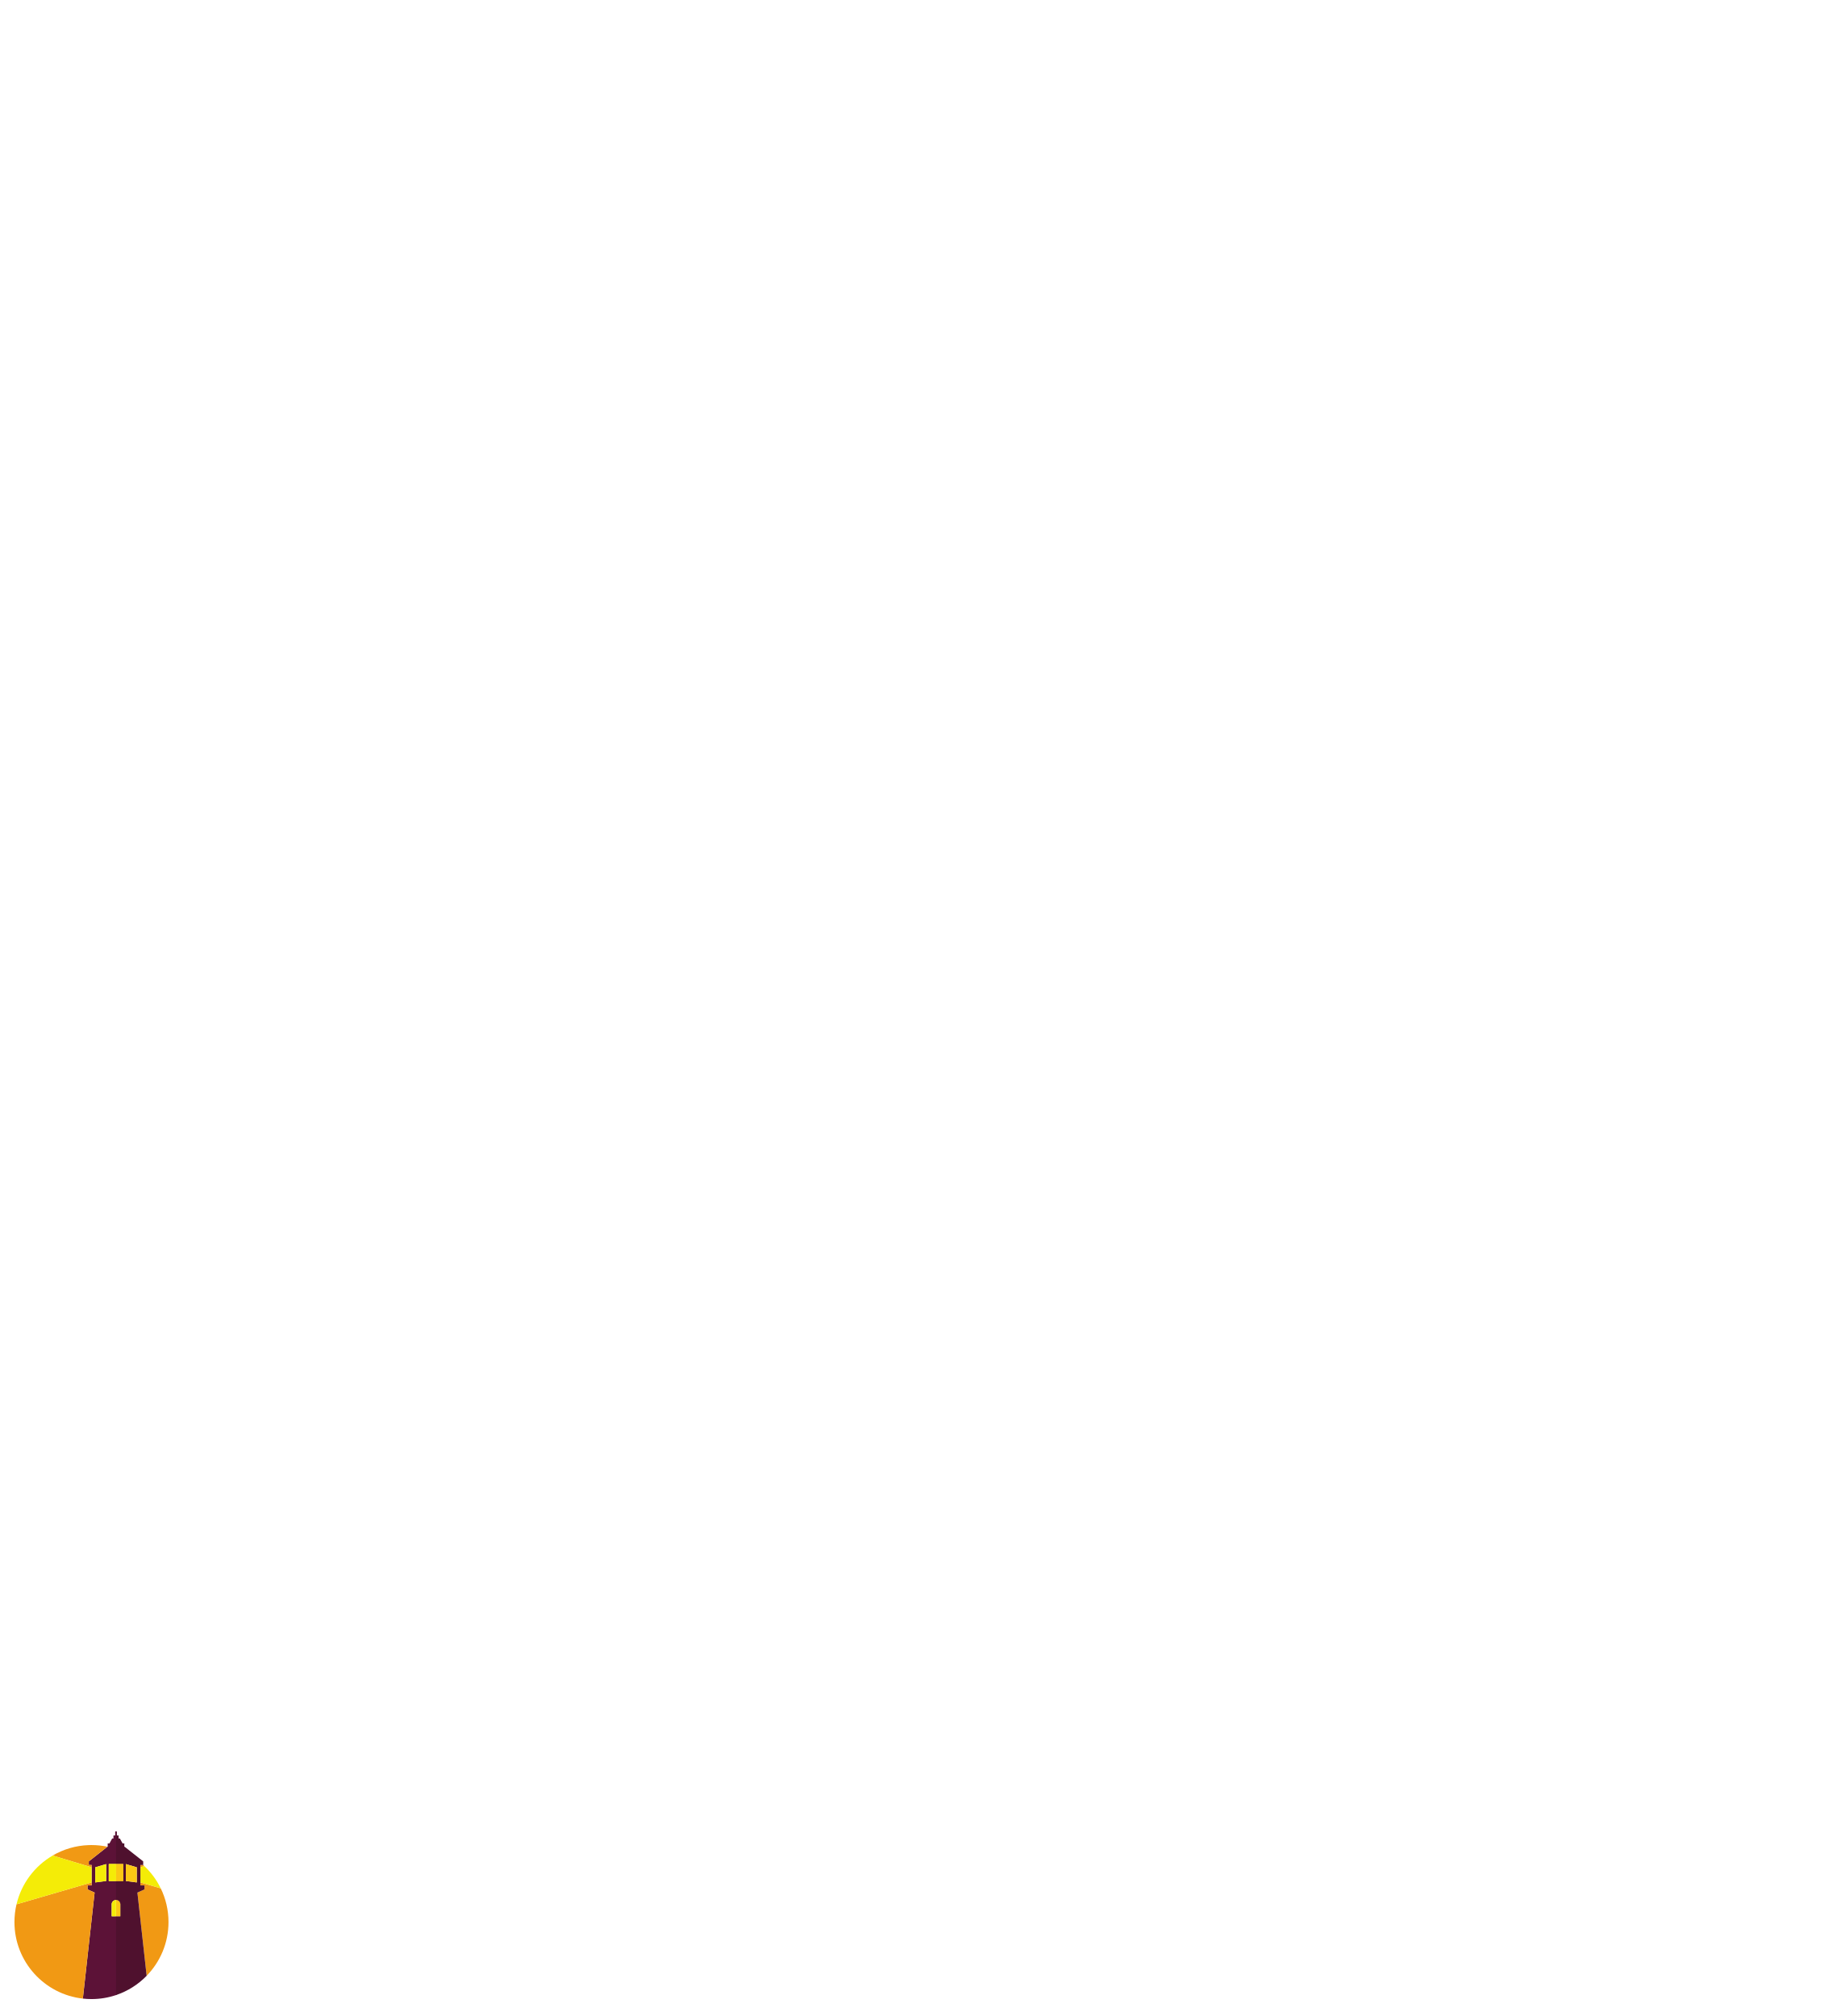
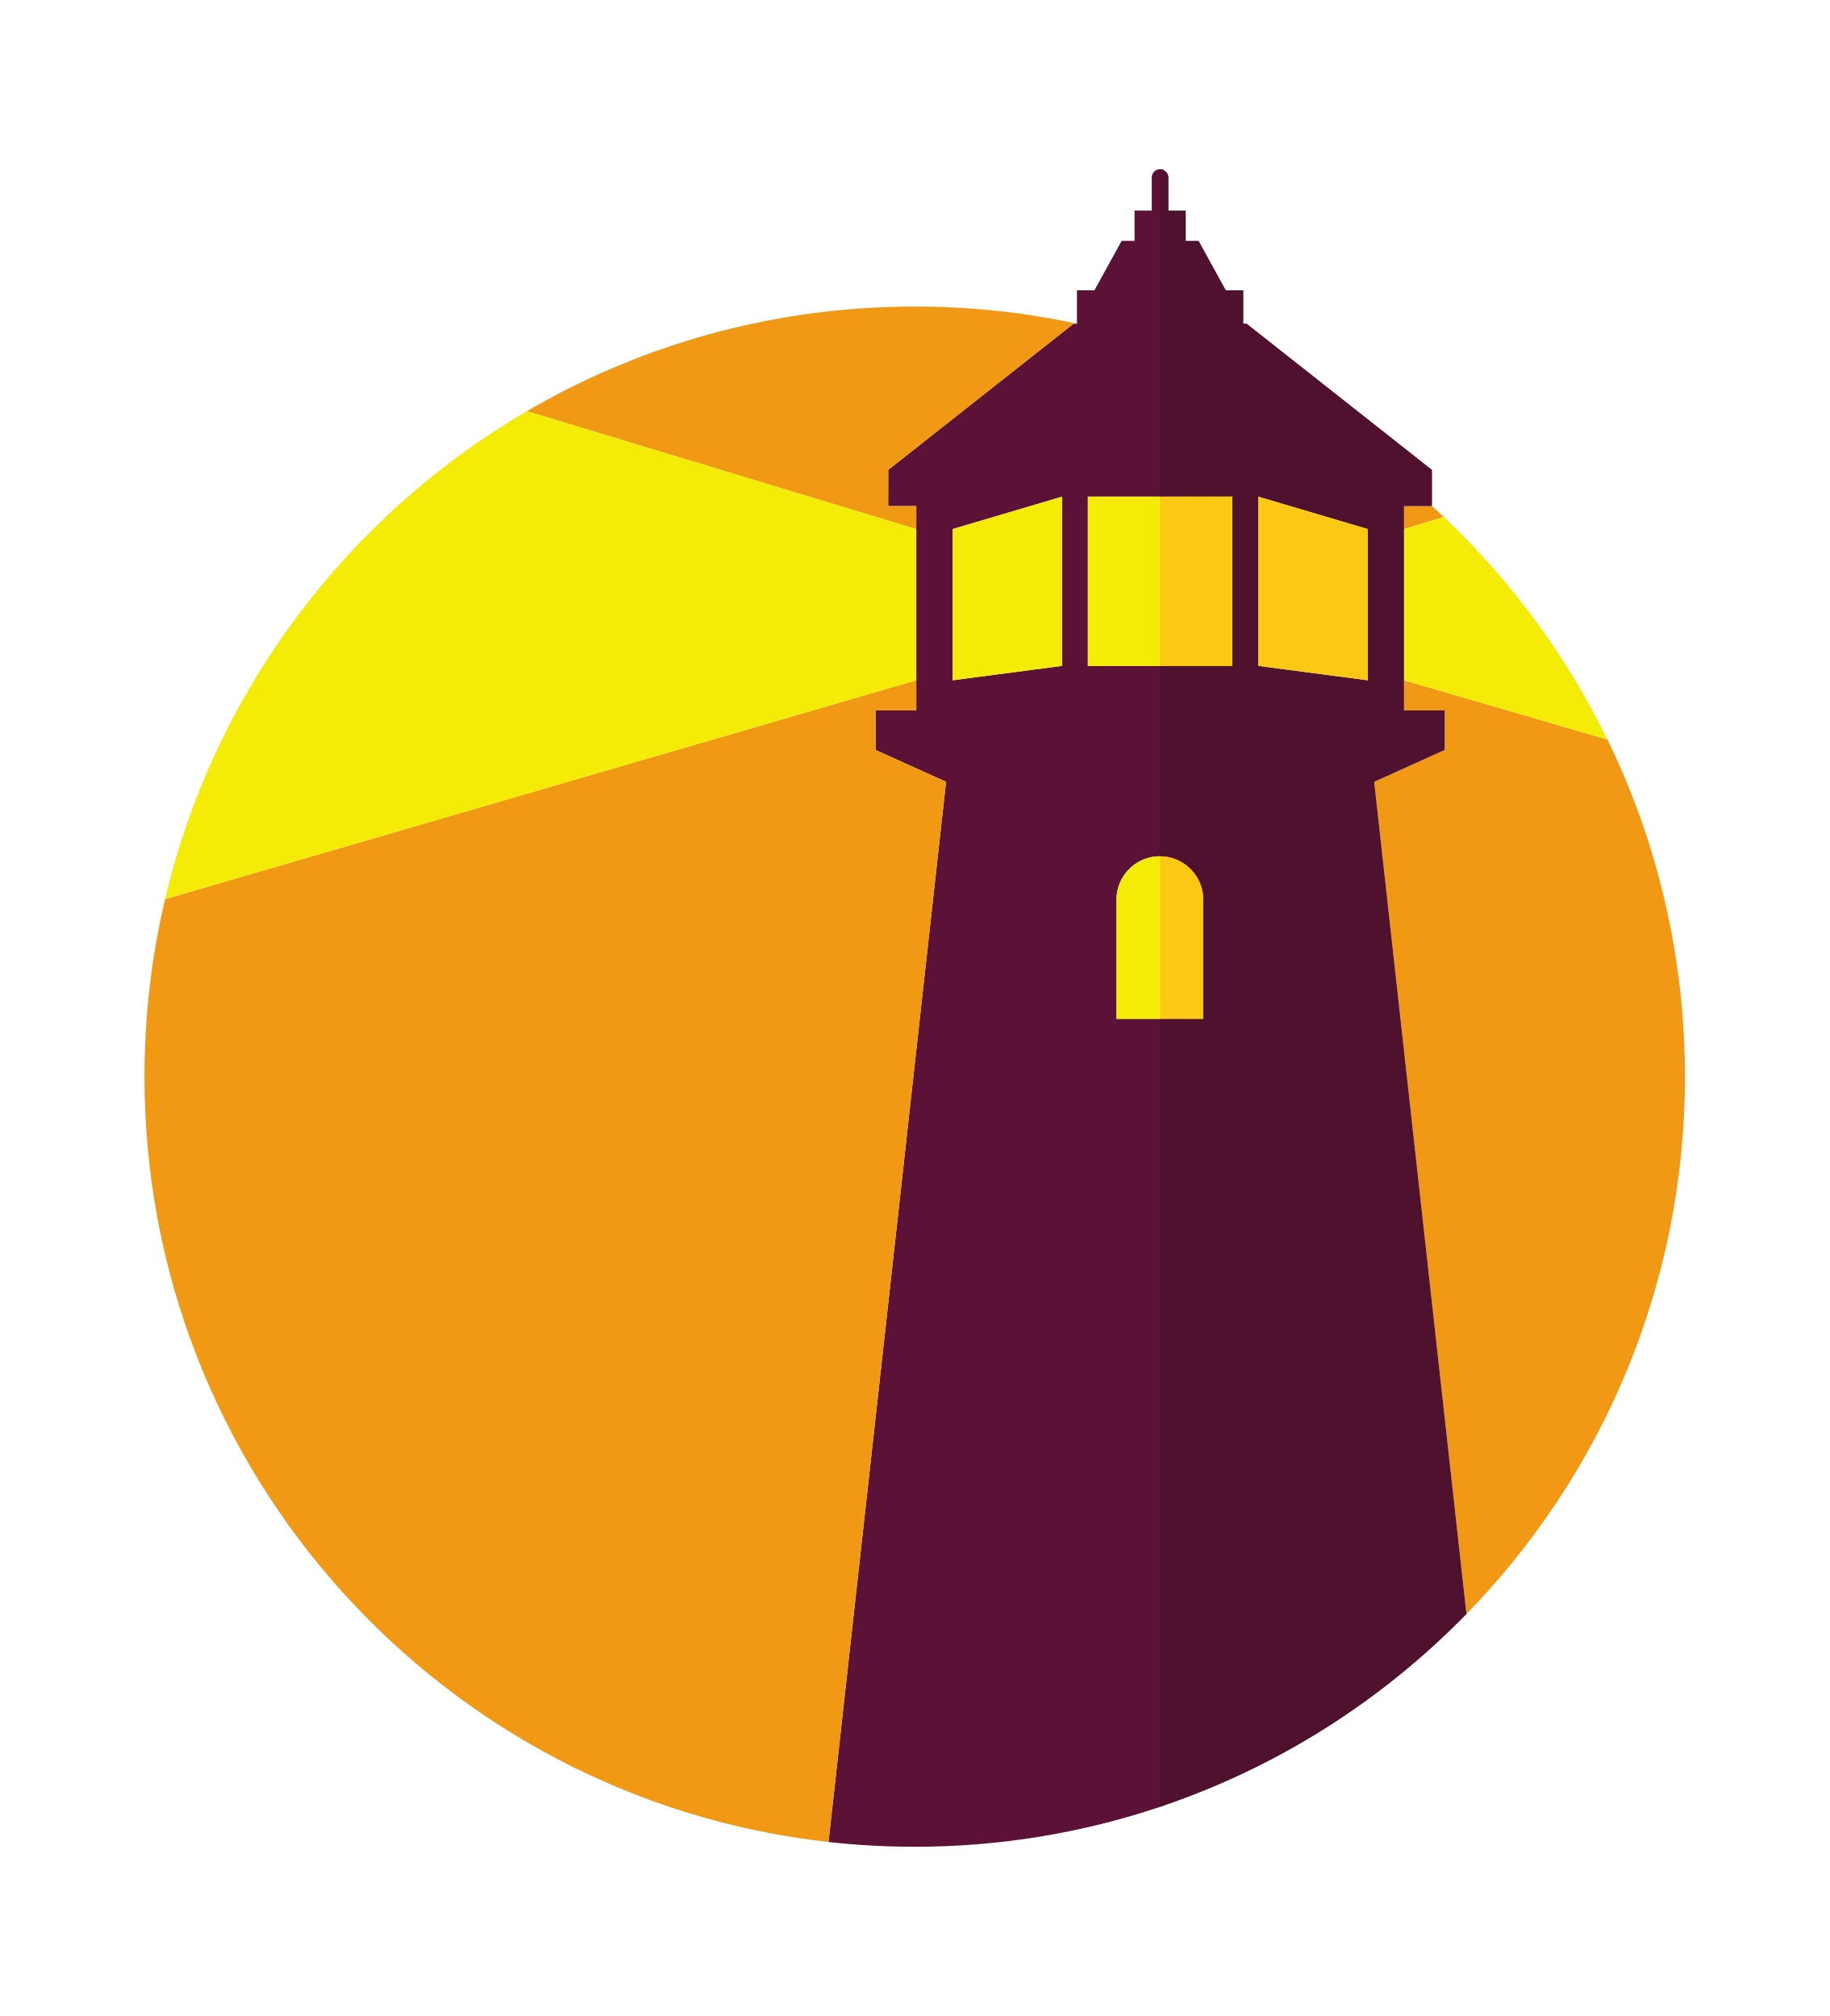
<svg xmlns="http://www.w3.org/2000/svg" version="1.1" id="svg2" xml:space="preserve" width="227.2" height="250.4" viewBox="0 0 227.2 250.4">
  <defs id="defs6" />
  <g id="g10" transform="matrix(1.333333,0,0,-1.333333,0,250.4)">
-     <g id="g12" transform="scale(0.01)">
+     <g id="g12" transform="scale(0.1)">
      <path d="m 1084.2,1415.34 0.02,-157.66 h 63.62 v 157.66 h -63.64" style="fill:#5c1237;fill-opacity:1;fill-rule:nonzero;stroke:none" id="path14" />
      <path d="m 1120.71,928.871 v 111.559 c 0,20.23 -16.06,37.84 -36.49,39.63 l 0.03,-151.189 h 36.46" style="fill:#5c1237;fill-opacity:1;fill-rule:nonzero;stroke:none" id="path16" />
      <path d="M 989.238,1406.08 V 1257.7 l -102.031,-13.4 v 140.84 l 70.731,20.94 31.3,9.26 z m 24.022,-148.4 v 157.66 h 70.94 l -0.03,304.06 c -1.15,0.63 -2.47,0.98 -3.85,0.98 -4.3,0 -7.56,-3.47 -7.56,-7.77 v -30.79 h -16.04 v -28.16 h -11.99 l -25.37,-46.09 h -16.29 v -31.05 h -0.09 -2.97 l -172.686,-136.24 -0.078,-33.73 h 26.184 v -0.47 -20.94 -140.84 -28.04 h -37.922 v -36.9 L 881.184,1149.72 771.68,162.09 c 26.367,-2.93 53.156,-4.442 80.3,-4.442 79.829,0 156.6,13.051 228.34,37.122 1.34,0.441 2.67,0.902 4,1.351 l -0.07,732.75 h -3.84 -0.09 -39.4 -1 v 111.559 c 0,20.5 16.48,38.39 37.31,39.76 0.88,0.1 2.19,0.2 3.09,0.2 0.03,0 0.04,0 0.09,0 0.9,0 2.12,-0.1 3.01,-0.2 0.27,-0.01 0.54,-0.11 0.8,-0.13 v 177.62 h -3.9 -67.06" style="fill:#5c1237;fill-opacity:1;fill-rule:nonzero;stroke:none" id="path18" />
      <path d="m 826.191,1591.98 c -122.031,-4.3 -236.296,-39.1 -335.437,-97 L 853.43,1385.14 v 20.94 0.47 h -26.184 l 0.078,33.73 172.686,136.24 h 2.97 c -48.683,10.43 -99.203,15.93 -151,15.93 -8.628,0 -17.222,-0.17 -25.789,-0.47" style="fill:#f19914;fill-opacity:1;fill-rule:nonzero;stroke:none" id="path20" />
      <path d="m 1333.81,1406.55 h -26.11 v -21.41 l 37.09,11.25 c -3.63,3.42 -7.29,6.82 -10.98,10.16" style="fill:#f19914;fill-opacity:1;fill-rule:nonzero;stroke:none" id="path22" />
      <path d="m 1497.19,1189.04 -189.49,55.26 v -28.04 h 37.9 v -36.9 l -65.67,-29.64 85.94,-775.24 c 125.94,129.25 203.51,305.86 203.51,500.571 0,112.609 -25.95,219.149 -72.19,313.989" style="fill:#f19914;fill-opacity:1;fill-rule:nonzero;stroke:none" id="path24" />
      <path d="m 815.508,1216.26 h 37.922 v 28.04 L 153.75,1040.4 C 141.223,987.32 134.578,931.961 134.578,875.051 134.578,505.98 413.27,202.012 771.68,162.09 l 109.504,987.63 -65.676,29.64 v 36.9" style="fill:#f19914;fill-opacity:1;fill-rule:nonzero;stroke:none" id="path26" />
      <path d="m 153.75,1040.4 699.68,203.9 v 140.84 L 490.754,1494.98 C 323.555,1397.36 199.426,1234.03 153.75,1040.4" style="fill:#f4ec07;fill-opacity:1;fill-rule:nonzero;stroke:none" id="path28" />
      <path d="m 1344.79,1396.39 -37.09,-11.25 V 1244.3 l 189.49,-55.26 c -38.09,78.12 -89.93,148.29 -152.4,207.35" style="fill:#f4ec07;fill-opacity:1;fill-rule:nonzero;stroke:none" id="path30" />
      <path d="m 1273.92,1244.3 -101.99,13.4 v 157.64 l 31.28,-9.26 70.71,-20.94 z m 6.01,-94.58 65.67,29.64 v 36.9 h -37.9 v 28.04 140.84 20.94 0.47 h 26.1 0.01 l -0.01,0.03 v 31.55 l -0.02,2.15 -172.67,136.24 h -3.05 v 31.05 h -16.31 l -25.37,46.09 h -11.98 v 28.16 h -16.06 v 30.79 c 0,4.3 -3.73,7.77 -8.02,7.77 v -165.04 -140 h 67.52 v -9.26 -148.4 h -67.52 v -177.29 c 0.03,0 0.04,0 0.09,0 0.9,0 2.12,-0.1 3.01,-0.2 20.82,-1.37 37.29,-19.26 37.29,-39.76 V 928.871 h -40.3 -0.09 V 194.77 c 109.31,36.66 206.88,98.941 285.55,179.71 l -85.94,775.24" style="fill:#4f112e;fill-opacity:1;fill-rule:nonzero;stroke:none" id="path32" />
      <path d="m 1203.21,1406.08 -31.28,9.26 V 1257.7 l 101.99,-13.4 v 140.84 l -70.71,20.94" style="fill:#fbc814;fill-opacity:1;fill-rule:nonzero;stroke:none" id="path34" />
      <path d="m 1083.42,1080.19 c -0.89,0.1 -2.2,0.2 -3.1,0.2 V 928.871 h 40.39 v 111.559 c 0,20.5 -16.47,38.39 -37.29,39.76" style="fill:#fbc814;fill-opacity:1;fill-rule:nonzero;stroke:none" id="path36" />
      <path d="m 1080.32,1406.08 v -148.4 h 67.52 v 157.66 h -67.52 v -9.26" style="fill:#fbc814;fill-opacity:1;fill-rule:nonzero;stroke:none" id="path38" />
      <path d="M 887.207,1385.14 V 1244.3 l 102.031,13.4 v 157.64 l -31.3,-9.26 -70.731,-20.94" style="fill:#f4ec07;fill-opacity:1;fill-rule:nonzero;stroke:none" id="path40" />
      <path d="m 1080.32,1406.08 v 9.26 h -67.06 v -157.66 h 67.06 v 148.4" style="fill:#f4ec07;fill-opacity:1;fill-rule:nonzero;stroke:none" id="path42" />
      <path d="M 1039.92,1040.43 V 928.871 h 40.4 v 151.519 c -0.9,0 -2.21,-0.1 -3.09,-0.2 -20.83,-1.37 -37.31,-19.26 -37.31,-39.76" style="fill:#f4ec07;fill-opacity:1;fill-rule:nonzero;stroke:none" id="path44" />
      <path d="m 1080.32,1406.08 v -148.4 h 67.52 v 157.66 h -67.52 v -9.26" style="fill:#fbc814;fill-opacity:1;fill-rule:nonzero;stroke:none" id="path46" />
      <path d="m 1080.32,1406.08 v 9.26 h -67.06 v -157.66 h 67.06 v 148.4" style="fill:#f4ec07;fill-opacity:1;fill-rule:nonzero;stroke:none" id="path48" />
    </g>
  </g>
</svg>
